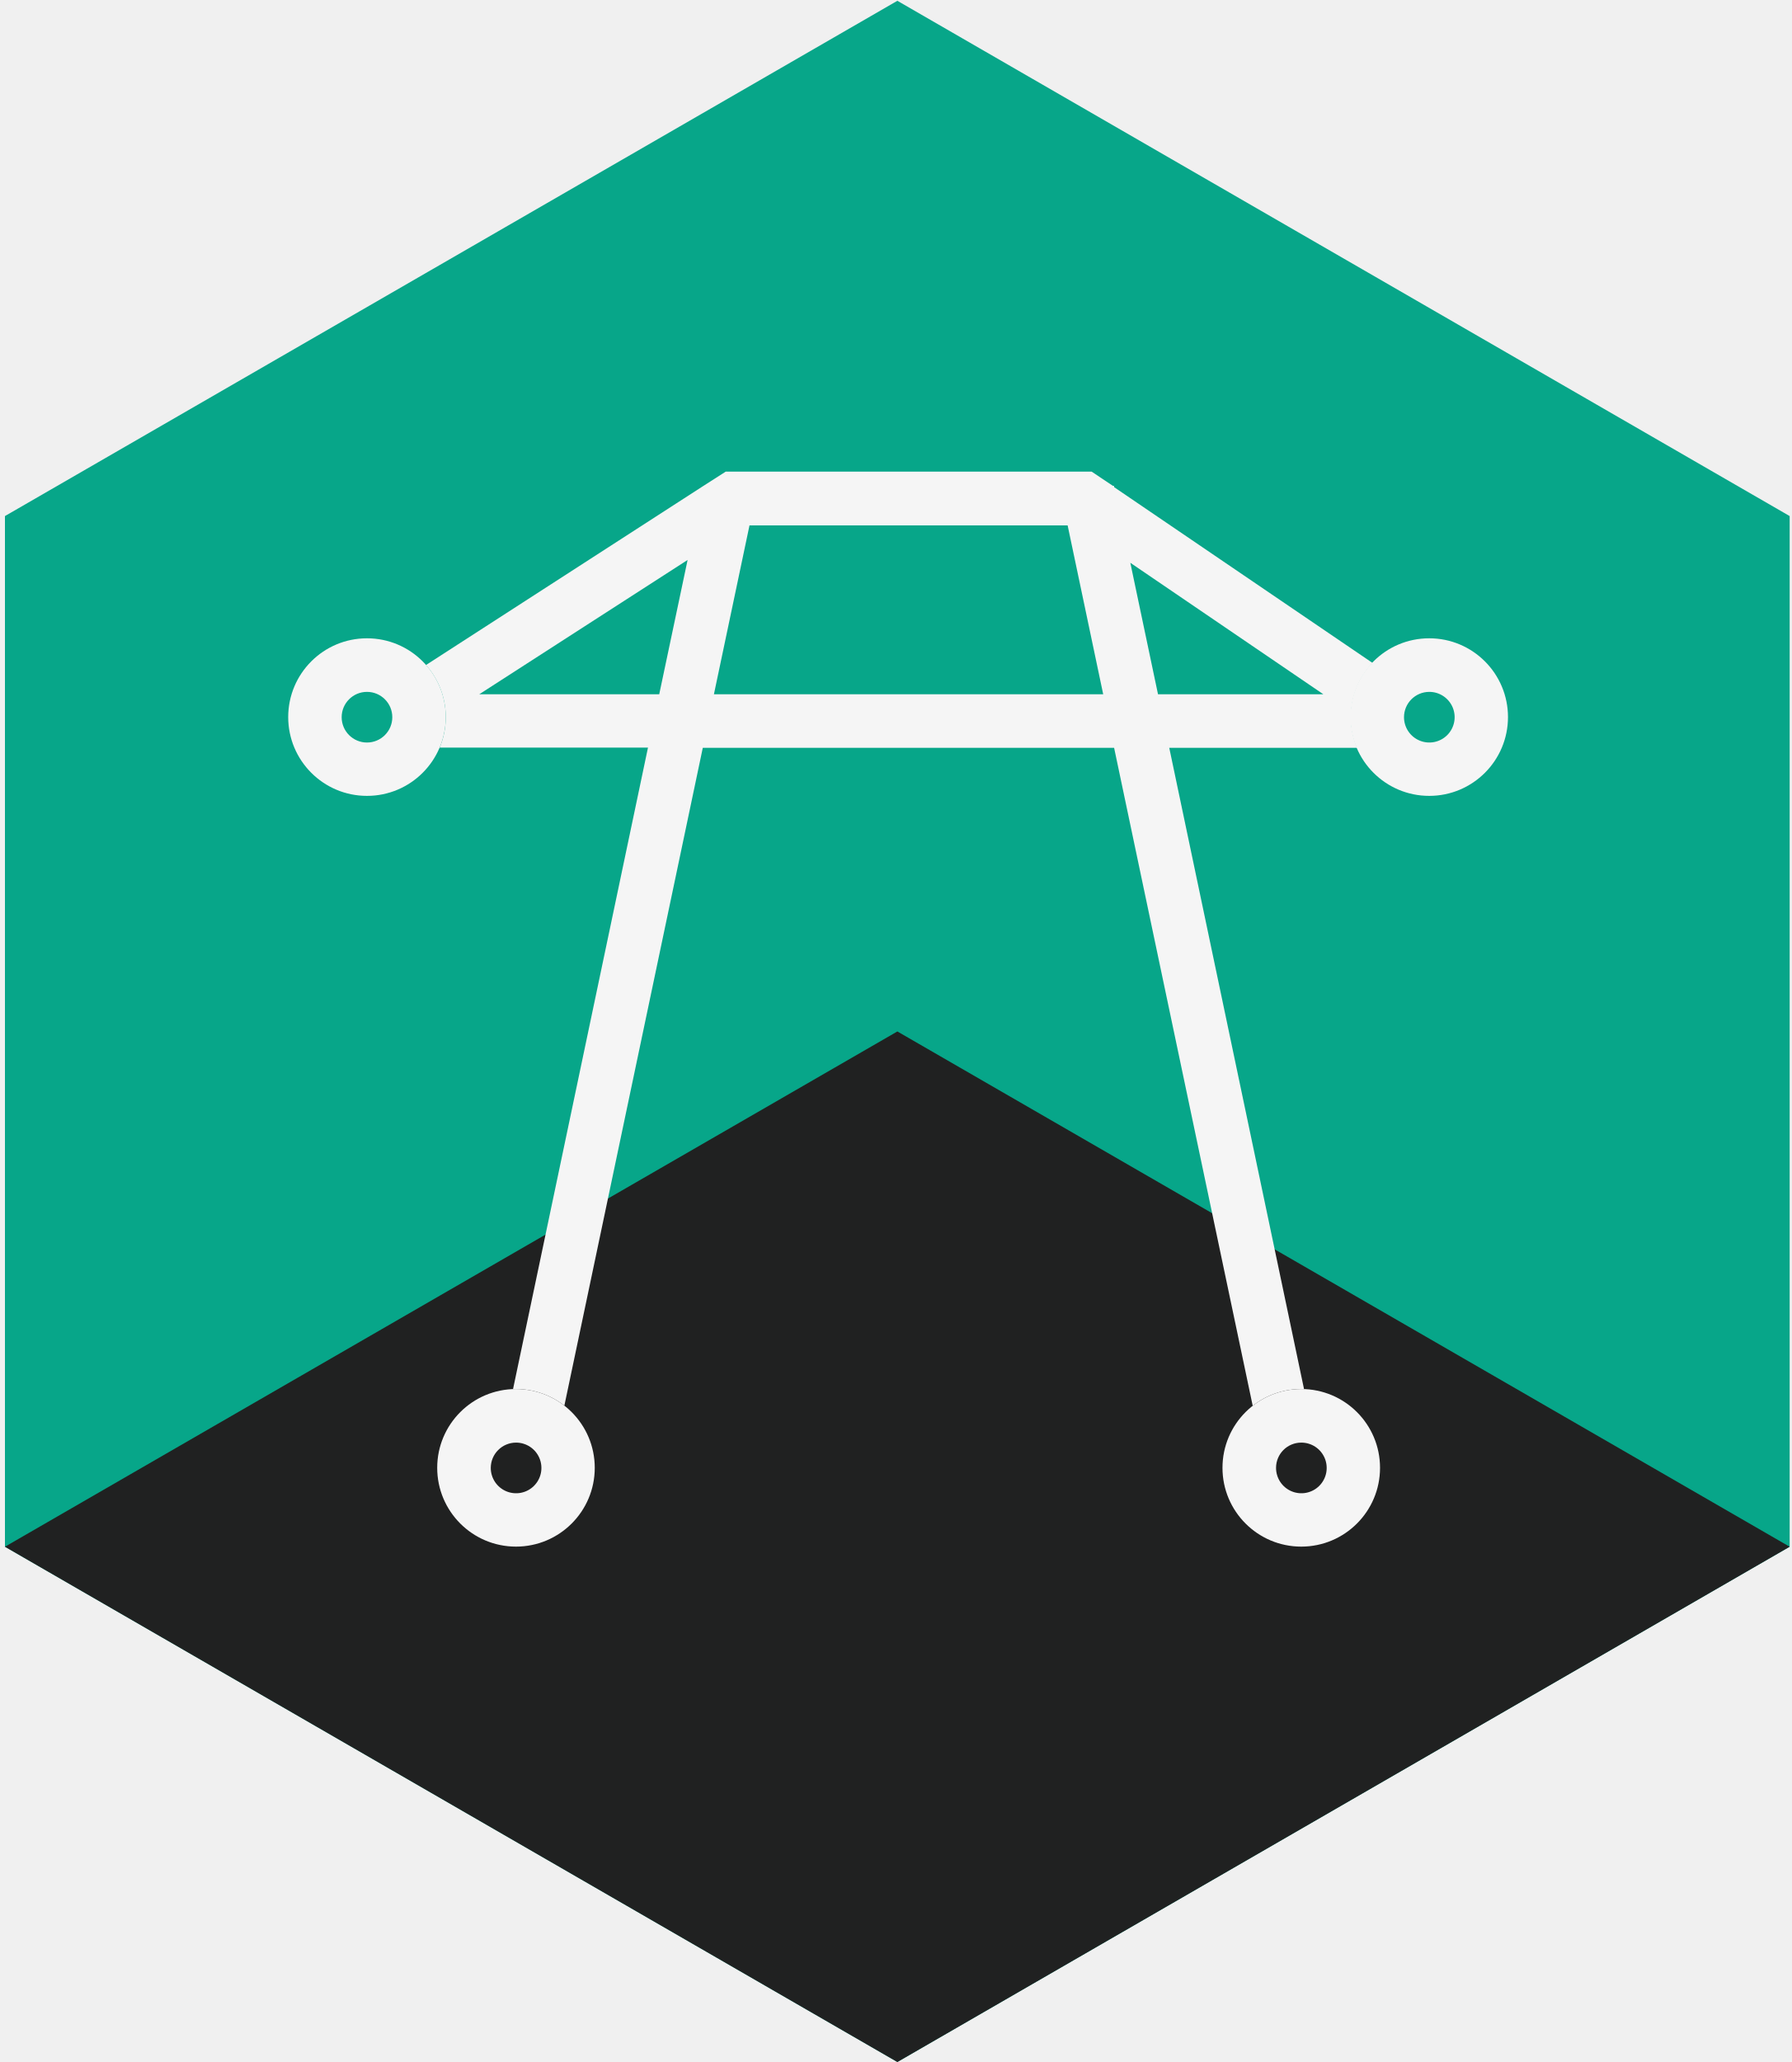
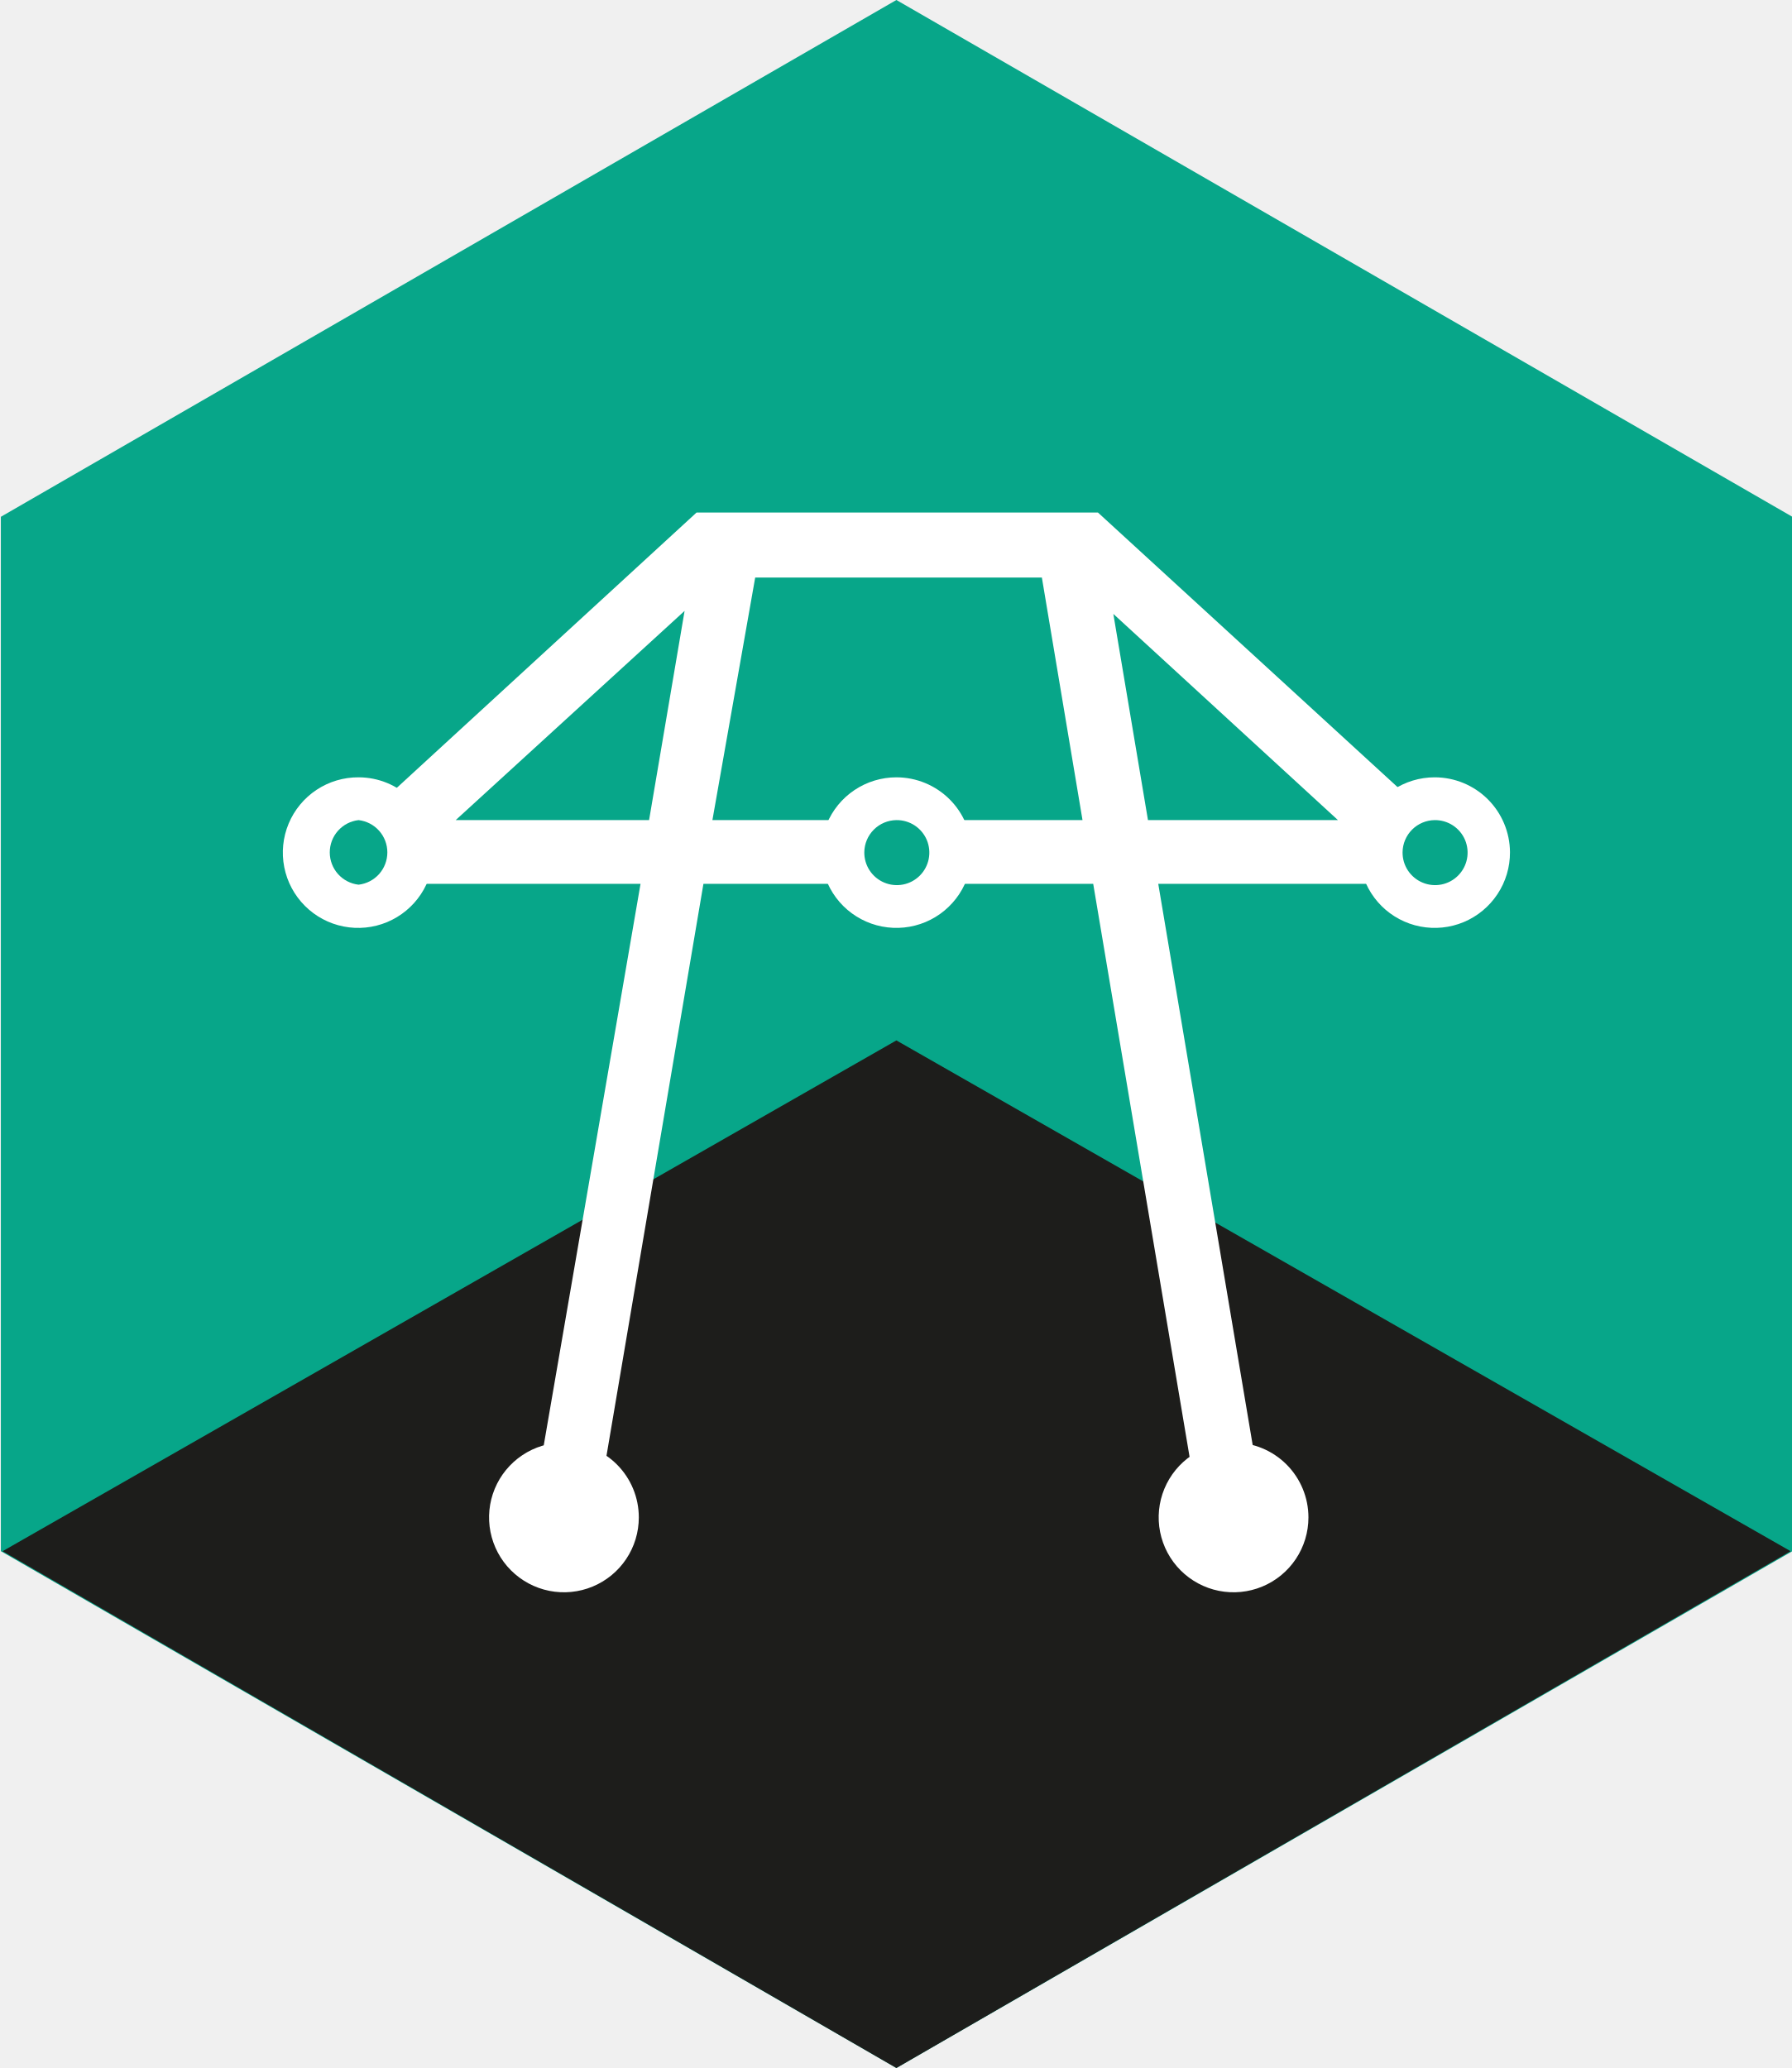
- <svg xmlns="http://www.w3.org/2000/svg" id="b2912966-7571-4c3c-9f31-a055988c0c8d" data-name="Calque 1" viewBox="0 0 159.23 183.2">
-   <polygon points="0.44 45.85 0.44 137.42 79.74 183.2 159.03 137.42 159.03 45.85 79.74 0.07 0.44 45.85" style="fill:#07a689" />
-   <polygon points="159.03 137.42 79.74 183.2 0.44 137.42 79.74 91.64 159.03 137.42" style="fill:#202121" />
-   <path d="M133.05,66.44,99,43.28l0-.11-.1,0L97,41.9H64.49l-2,1.28h0v0l-36,23.24H57.58L44.22,129.92l4.66,1L62.45,66.44H99l13.58,64.46,4.66-1L103.9,66.44Zm-15.46-4.76H102.9L100.44,50Zm-75,0L61.1,49.75,58.58,61.68Zm20.85,0,3.16-15H94.87l3.16,15Z" style="fill:#f5f5f5" />
-   <circle cx="45.85" cy="130.41" r="7" style="fill:#202121" />
-   <path d="M45.85,128.17a2.25,2.25,0,1,1-2.24,2.24,2.25,2.25,0,0,1,2.24-2.24m0-4.76a7,7,0,1,0,7,7,7,7,0,0,0-7-7Z" style="fill:#f5f5f5" />
-   <circle cx="115.63" cy="130.41" r="7" style="fill:#202121" />
-   <path d="M115.63,128.17a2.25,2.25,0,1,1-2.24,2.24,2.24,2.24,0,0,1,2.24-2.24m0-4.76a7,7,0,1,0,7,7,7,7,0,0,0-7-7Z" style="fill:#f5f5f5" />
-   <circle cx="127.04" cy="63.72" r="7" style="fill:#07a689" />
-   <path d="M127,61.47a2.25,2.25,0,1,1-2.24,2.25A2.25,2.25,0,0,1,127,61.47m0-4.76a7,7,0,1,0,7,7,7,7,0,0,0-7-7Z" style="fill:#f5f5f5" />
-   <circle cx="32.61" cy="63.72" r="7" style="fill:#07a689" />
-   <path d="M32.61,61.47a2.25,2.25,0,1,1-2.25,2.25,2.25,2.25,0,0,1,2.25-2.25m0-4.76a7,7,0,1,0,7,7,7,7,0,0,0-7-7Z" style="fill:#f5f5f5" />
+ <svg xmlns="http://www.w3.org/2000/svg" width="47.279" height="54.585" viewBox="0 0 86.532 100" fill="none">
+   <path d="M86.616 75.01V24.99L43.297 0L0 24.99V75.01L43.297 100L86.616 75.01Z" fill="#07A689" />
+   <path d="M86.533 75.01L43.297 100L0.083 75.01L43.297 50.31L86.533 75.01Z" fill="#1D1D1B" />
+   <path d="M72.631 42.739L53.041 24.783H33.637L14.088 42.739H30.927L25.693 73.107L28.734 73.624L33.968 42.739H52.813L58.006 73.624L61.067 73.107L55.958 42.739H72.631ZM55.461 39.657L53.786 29.686L64.646 39.657H55.461ZM21.99 39.657L33.057 29.541L31.34 39.657H21.99ZM34.402 39.657L36.471 27.927H50.331L52.296 39.657H34.402Z" fill="white" />
+   <path d="M17.294 43.794C16.783 43.794 16.283 43.642 15.857 43.358C15.432 43.074 15.101 42.67 14.905 42.198C14.709 41.725 14.658 41.205 14.758 40.704C14.858 40.202 15.104 39.741 15.466 39.38C15.827 39.018 16.288 38.772 16.79 38.672C17.291 38.572 17.811 38.623 18.284 38.819C18.756 39.015 19.16 39.346 19.444 39.772C19.728 40.197 19.88 40.697 19.88 41.208C19.88 41.894 19.608 42.552 19.123 43.037C18.638 43.522 17.98 43.794 17.294 43.794V43.794Z" fill="#07A689" />
+   <path d="M17.294 39.657C17.677 39.701 18.031 39.884 18.288 40.172C18.544 40.46 18.686 40.833 18.686 41.218C18.686 41.604 18.544 41.977 18.288 42.265C18.031 42.553 17.677 42.736 17.294 42.78C16.911 42.736 16.557 42.553 16.3 42.265C16.044 41.977 15.902 41.604 15.902 41.218C15.902 40.833 16.044 40.46 16.3 40.172C16.557 39.884 16.911 39.701 17.294 39.657V39.657ZM17.294 37.588C16.572 37.584 15.866 37.794 15.264 38.193C14.662 38.591 14.192 39.16 13.914 39.826C13.636 40.492 13.562 41.226 13.702 41.934C13.841 42.642 14.189 43.293 14.699 43.803C15.209 44.314 15.86 44.661 16.568 44.801C17.276 44.941 18.01 44.867 18.676 44.589C19.343 44.31 19.911 43.84 20.309 43.239C20.708 42.637 20.918 41.93 20.914 41.208C20.914 40.248 20.533 39.327 19.854 38.648C19.175 37.969 18.254 37.588 17.294 37.588V37.588Z" fill="white" />
+   <path d="M69.322 43.794C68.813 43.773 68.322 43.604 67.91 43.306C67.498 43.008 67.183 42.594 67.004 42.118C66.826 41.642 66.791 41.123 66.906 40.628C67.02 40.132 67.279 39.681 67.648 39.332C68.018 38.982 68.482 38.749 68.983 38.662C69.484 38.575 70 38.638 70.466 38.843C70.931 39.048 71.326 39.385 71.601 39.813C71.876 40.241 72.019 40.741 72.011 41.249C72.006 41.594 71.931 41.935 71.793 42.251C71.654 42.566 71.453 42.851 71.203 43.089C70.952 43.326 70.656 43.51 70.333 43.631C70.01 43.752 69.666 43.808 69.322 43.794V43.794Z" fill="#07A689" />
+   <path d="M69.322 39.657C69.634 39.653 69.941 39.742 70.203 39.913C70.465 40.084 70.669 40.329 70.791 40.617C70.912 40.906 70.945 41.223 70.885 41.53C70.825 41.837 70.675 42.119 70.454 42.34C70.233 42.562 69.951 42.712 69.644 42.772C69.337 42.832 69.019 42.799 68.731 42.677C68.443 42.556 68.198 42.351 68.026 42.089C67.855 41.828 67.766 41.521 67.77 41.208C67.775 40.798 67.941 40.407 68.23 40.117C68.52 39.827 68.912 39.662 69.322 39.657V39.657ZM69.322 37.588C68.601 37.588 67.896 37.802 67.297 38.203C66.698 38.604 66.231 39.174 65.956 39.84C65.681 40.507 65.61 41.24 65.752 41.947C65.894 42.654 66.243 43.302 66.754 43.811C67.266 44.319 67.916 44.664 68.624 44.802C69.332 44.94 70.064 44.865 70.729 44.587C71.394 44.308 71.961 43.838 72.359 43.236C72.757 42.635 72.967 41.929 72.963 41.208C72.957 40.246 72.571 39.325 71.889 38.647C71.207 37.969 70.284 37.588 69.322 37.588V37.588Z" fill="white" />
+   <path d="M43.297 43.835C44.725 43.835 45.883 42.678 45.883 41.249C45.883 39.821 44.725 38.664 43.297 38.664C41.869 38.664 40.712 39.821 40.712 41.249C40.712 42.678 41.869 43.835 43.297 43.835Z" fill="#07A689" />
+   <path d="M43.297 39.657C43.61 39.653 43.917 39.742 44.179 39.913C44.44 40.084 44.645 40.329 44.767 40.617C44.888 40.906 44.921 41.223 44.861 41.53C44.801 41.837 44.651 42.119 44.43 42.34C44.209 42.562 43.927 42.712 43.62 42.772C43.313 42.832 42.995 42.799 42.707 42.677C42.419 42.556 42.173 42.351 42.002 42.089C41.831 41.828 41.742 41.521 41.746 41.208C41.751 40.798 41.916 40.407 42.206 40.117C42.496 39.827 42.888 39.662 43.297 39.657V39.657ZM43.297 37.588C42.577 37.588 41.872 37.802 41.273 38.203C40.673 38.604 40.207 39.174 39.932 39.84C39.657 40.507 39.586 41.24 39.728 41.947C39.87 42.654 40.219 43.302 40.73 43.811C41.242 44.319 41.892 44.664 42.6 44.802C43.308 44.94 44.04 44.865 44.705 44.587C45.37 44.308 45.937 43.838 46.335 43.236C46.732 42.635 46.943 41.929 46.938 41.208C46.933 40.246 46.547 39.325 45.865 38.647C45.182 37.969 44.26 37.588 43.297 37.588V37.588Z" fill="white" />
+   <path d="M27.224 75.962C28.652 75.962 29.81 74.804 29.81 73.376C29.81 71.948 28.652 70.79 27.224 70.79C25.796 70.79 24.638 71.948 24.638 73.376C24.638 74.804 25.796 75.962 27.224 75.962Z" fill="white" />
+   <path d="M27.224 71.825C27.635 71.825 28.03 71.988 28.321 72.279C28.612 72.57 28.775 72.965 28.775 73.376C28.775 73.788 28.612 74.182 28.321 74.473C28.03 74.764 27.635 74.928 27.224 74.928C26.812 74.928 26.418 74.764 26.127 74.473C25.836 74.182 25.672 73.788 25.672 73.376C25.672 72.965 25.836 72.57 26.127 72.279C26.418 71.988 26.812 71.825 27.224 71.825V71.825ZM27.224 69.756C26.508 69.756 25.808 69.968 25.213 70.366C24.617 70.764 24.153 71.329 23.879 71.991C23.605 72.652 23.534 73.38 23.673 74.082C23.813 74.785 24.158 75.43 24.664 75.936C25.17 76.442 25.815 76.787 26.518 76.927C27.22 77.066 27.948 76.995 28.609 76.721C29.271 76.447 29.836 75.983 30.234 75.387C30.632 74.792 30.844 74.092 30.844 73.376C30.844 72.416 30.463 71.495 29.784 70.816C29.105 70.137 28.184 69.756 27.224 69.756V69.756Z" fill="white" />
+   <path d="M59.537 75.962C60.965 75.962 62.123 74.804 62.123 73.376C62.123 71.948 60.965 70.79 59.537 70.79C58.108 70.79 56.951 71.948 56.951 73.376C56.951 74.804 58.108 75.962 59.537 75.962Z" fill="white" />
+   <path d="M59.599 71.825C60.01 71.825 60.405 71.988 60.696 72.279C60.987 72.57 61.15 72.965 61.15 73.376C61.15 73.788 60.987 74.182 60.696 74.473C60.405 74.764 60.01 74.928 59.599 74.928C59.187 74.928 58.793 74.764 58.502 74.473C58.211 74.182 58.047 73.788 58.047 73.376C58.047 72.965 58.211 72.57 58.502 72.279C58.793 71.988 59.187 71.825 59.599 71.825ZM59.599 69.756C58.883 69.756 58.183 69.968 57.587 70.366C56.992 70.764 56.528 71.329 56.254 71.991C55.98 72.652 55.908 73.38 56.048 74.082C56.188 74.785 56.533 75.43 57.039 75.936C57.545 76.442 58.19 76.787 58.892 76.927C59.595 77.066 60.323 76.995 60.984 76.721C61.646 76.447 62.211 75.983 62.609 75.387C63.007 74.792 63.219 74.092 63.219 73.376C63.219 72.416 62.837 71.495 62.159 70.816C61.48 70.137 60.559 69.756 59.599 69.756V69.756Z" fill="white" />
</svg>
